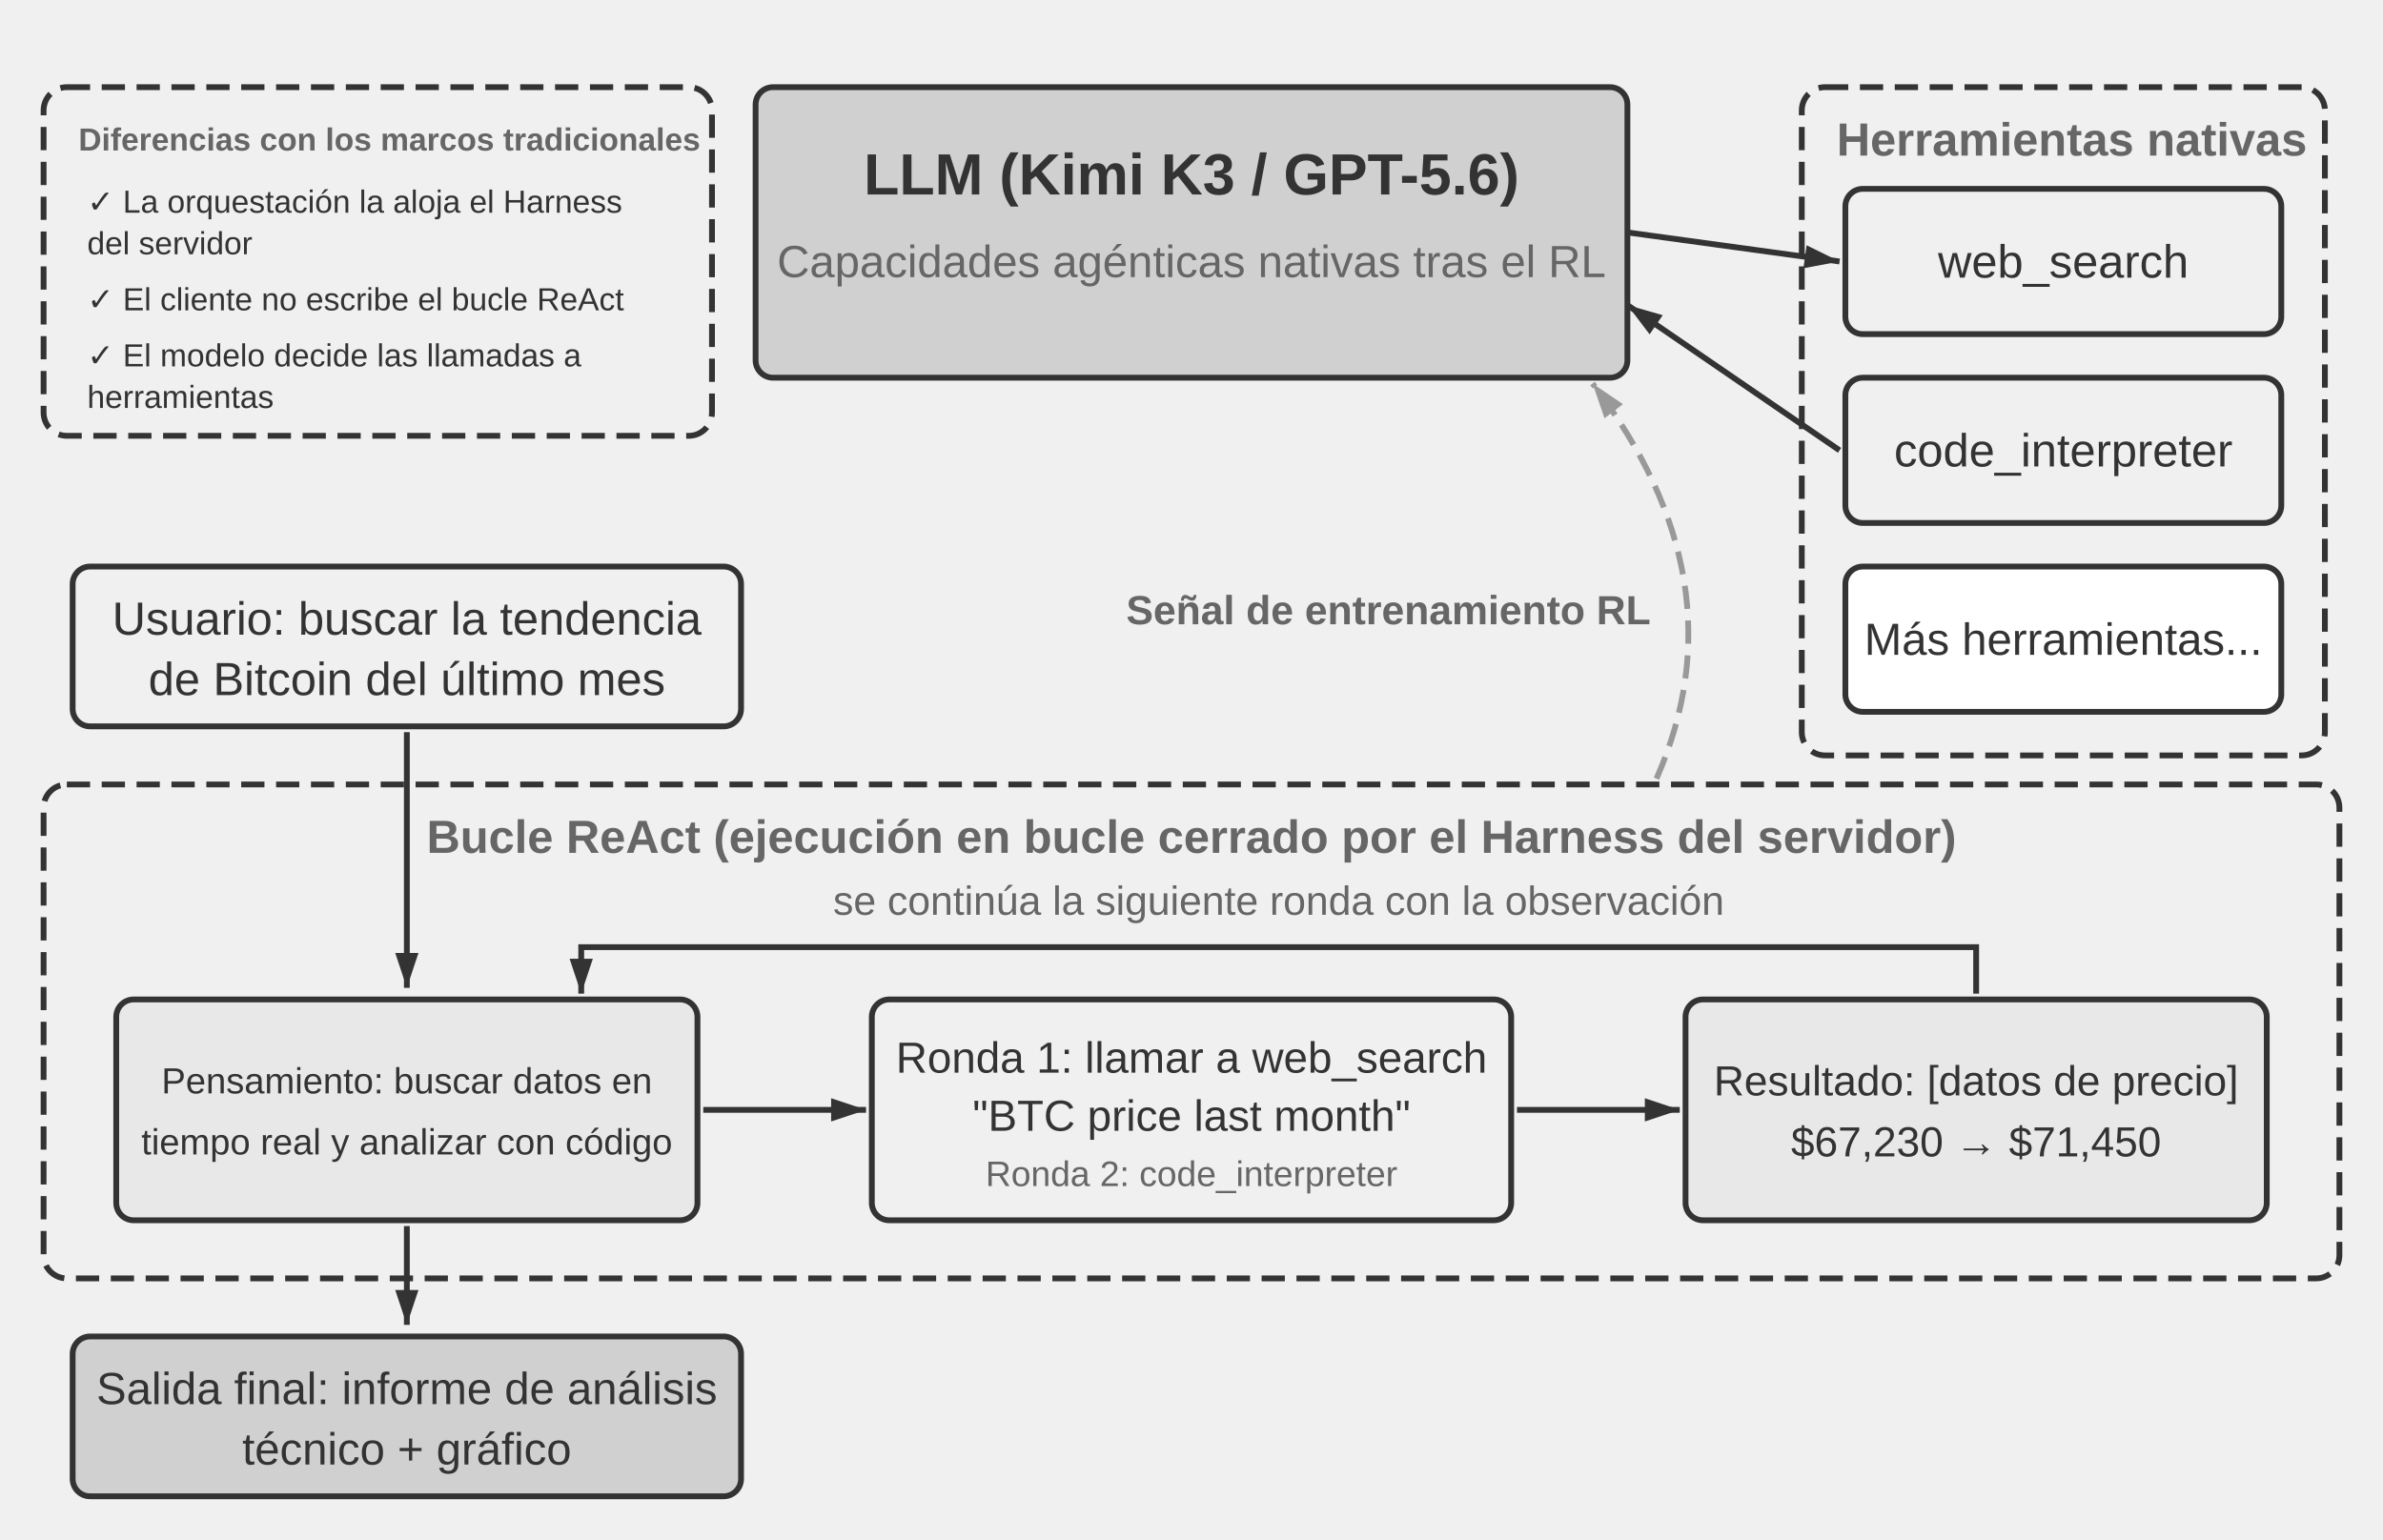
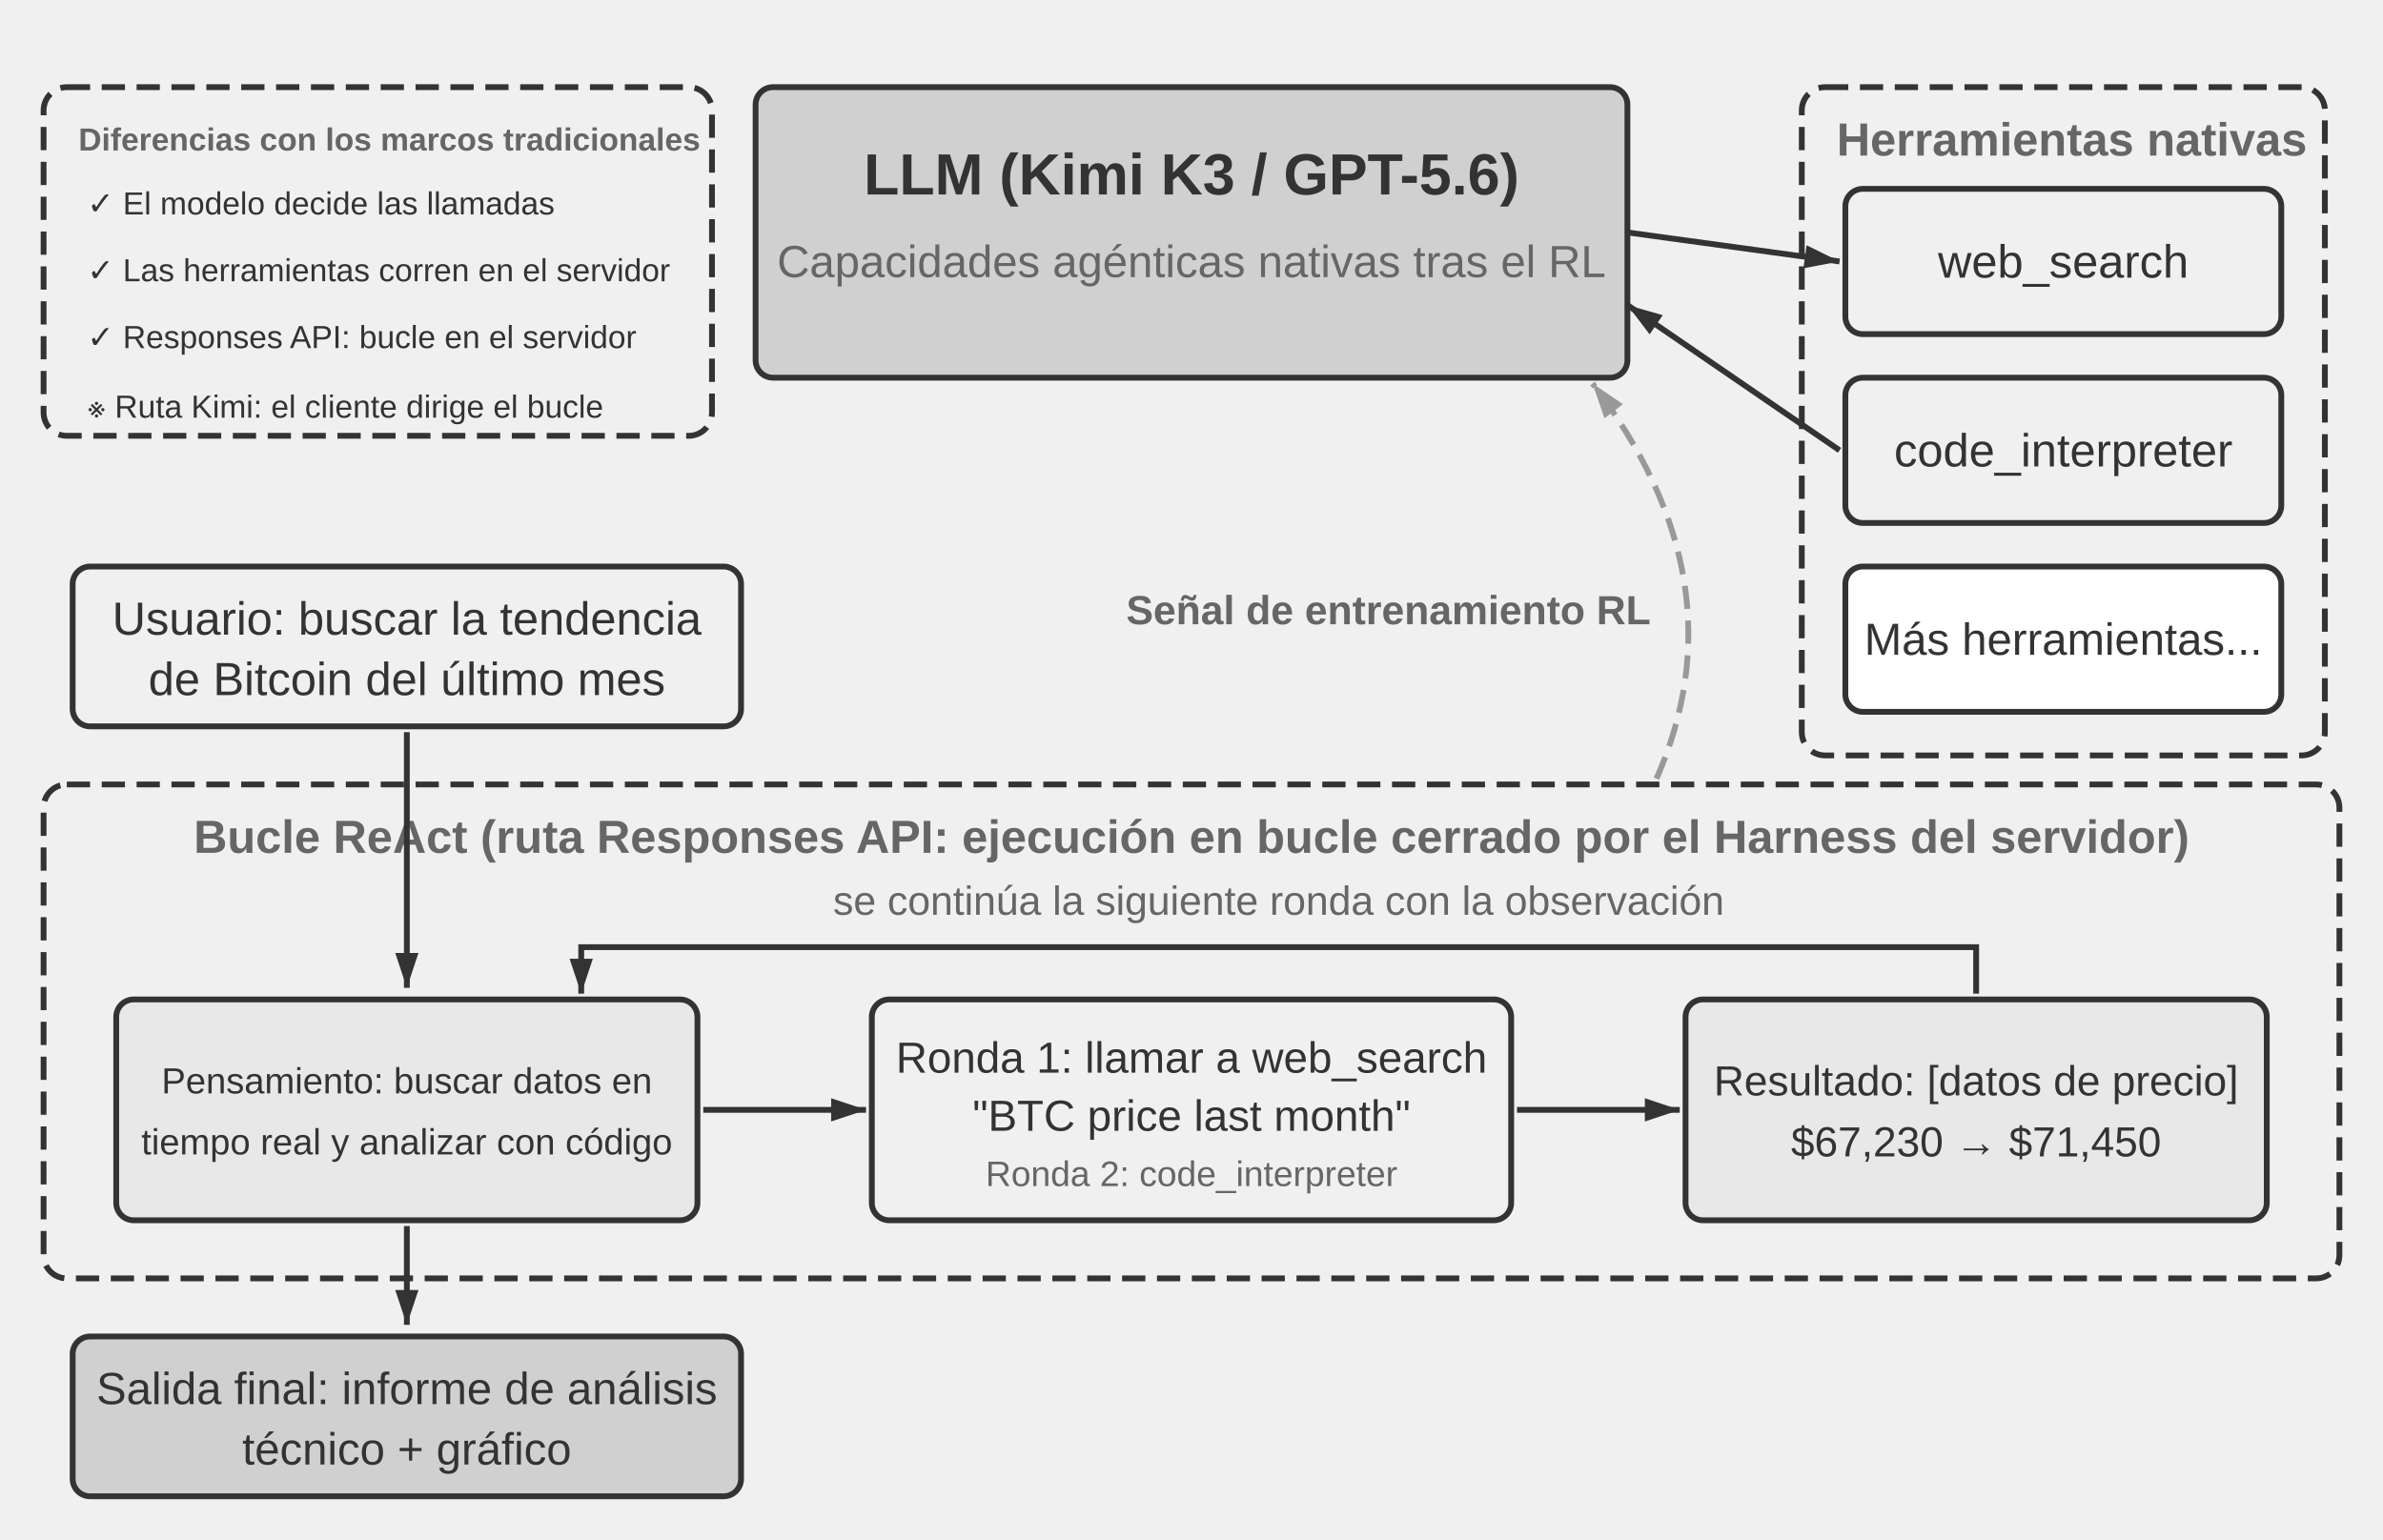
<svg xmlns="http://www.w3.org/2000/svg" viewBox="0 40 820 530" width="820" height="530" style="background:#ffffff">
  <defs>
    <marker id="ah" markerUnits="userSpaceOnUse" markerWidth="12" markerHeight="8" refX="12" refY="4" orient="auto">
      <polygon points="0 0, 12 4, 0 8" fill="#333333" />
    </marker>
    <marker id="ah-light" markerUnits="userSpaceOnUse" markerWidth="12" markerHeight="8" refX="12" refY="4" orient="auto">
      <polygon points="0 0, 12 4, 0 8" fill="#999999" />
    </marker>
  </defs>
  <rect x="260" y="70" width="300" height="100" rx="6" fill="#d0d0d0" stroke="#333333" stroke-width="2" />
  <text x="410" y="100" font-family="Arial, 'Helvetica Neue', Helvetica, 'PingFang SC', 'Microsoft YaHei', sans-serif" font-size="20" fill="#333333" text-anchor="middle" dominant-baseline="central" font-weight="bold">LLM (Kimi K3 / GPT-5.6)</text>
  <text x="410" y="130" font-family="Arial, 'Helvetica Neue', Helvetica, 'PingFang SC', 'Microsoft YaHei', sans-serif" font-size="15.5" fill="#666666" text-anchor="middle" dominant-baseline="central" font-weight="normal">Capacidades agénticas nativas tras el RL</text>
  <rect x="620" y="70" width="180" height="230" rx="8" fill="none" stroke="#333333" stroke-width="2" stroke-dasharray="8,4" />
  <text x="632" y="88" font-family="Arial, 'Helvetica Neue', Helvetica, 'PingFang SC', 'Microsoft YaHei', sans-serif" font-size="16" fill="#666666" text-anchor="start" dominant-baseline="central" font-weight="bold">Herramientas nativas</text>
  <rect x="635" y="105" width="150" height="50" rx="6" fill="#f0f0f0" stroke="#333333" stroke-width="2" />
  <text x="710" y="130" font-family="Arial, 'Helvetica Neue', Helvetica, 'PingFang SC', 'Microsoft YaHei', sans-serif" font-size="16" fill="#333333" text-anchor="middle" dominant-baseline="central" font-weight="normal">web_search</text>
  <rect x="635" y="170" width="150" height="50" rx="6" fill="#f0f0f0" stroke="#333333" stroke-width="2" />
  <text x="710" y="195" font-family="Arial, 'Helvetica Neue', Helvetica, 'PingFang SC', 'Microsoft YaHei', sans-serif" font-size="16" fill="#333333" text-anchor="middle" dominant-baseline="central" font-weight="normal">code_interpreter</text>
  <rect x="635" y="235" width="150" height="50" rx="6" fill="#ffffff" stroke="#333333" stroke-width="2" />
  <text x="710" y="260" font-family="Arial, 'Helvetica Neue', Helvetica, 'PingFang SC', 'Microsoft YaHei', sans-serif" font-size="15.5" fill="#333333" text-anchor="middle" dominant-baseline="central" font-weight="normal">Más herramientas...</text>
  <line x1="560" y1="120" x2="633" y2="130" stroke="#333333" stroke-width="2" marker-end="url(#ah)" />
  <line x1="633" y1="195" x2="560" y2="145" stroke="#333333" stroke-width="2" marker-end="url(#ah)" />
  <path d="M 570,308 Q 600,240 548,172" fill="none" stroke="#999999" stroke-width="2" stroke-dasharray="8,4" marker-end="url(#ah-light)" />
  <text x="568" y="250" font-family="Arial, 'Helvetica Neue', Helvetica, 'PingFang SC', 'Microsoft YaHei', sans-serif" font-size="14" fill="#666666" text-anchor="end" dominant-baseline="central" font-weight="bold">Señal de entrenamiento RL</text>
  <rect x="25" y="235" width="230" height="55" rx="6" fill="#f0f0f0" stroke="#333333" stroke-width="2" />
  <text x="140" y="252.9" font-family="Arial, 'Helvetica Neue', Helvetica, 'PingFang SC', 'Microsoft YaHei', sans-serif" font-size="16" fill="#333333" text-anchor="middle" dominant-baseline="central" font-weight="normal">Usuario: buscar la tendencia</text>
  <text x="140" y="273.7" font-family="Arial, 'Helvetica Neue', Helvetica, 'PingFang SC', 'Microsoft YaHei', sans-serif" font-size="16" fill="#333333" text-anchor="middle" dominant-baseline="central" font-weight="normal">de Bitcoin del último mes</text>
  <rect x="15" y="310" width="790" height="170" rx="8" fill="none" stroke="#333333" stroke-width="2" stroke-dasharray="8,4" />
-   <text x="410" y="328" font-family="Arial, 'Helvetica Neue', Helvetica, 'PingFang SC', 'Microsoft YaHei', sans-serif" font-size="16" fill="#666666" text-anchor="middle" dominant-baseline="central" font-weight="bold">Bucle ReAct (ejecución en bucle cerrado por el Harness del servidor)</text>
+   <text x="410" y="328" font-family="Arial, 'Helvetica Neue', Helvetica, 'PingFang SC', 'Microsoft YaHei', sans-serif" font-size="16" fill="#666666" text-anchor="middle" dominant-baseline="central" font-weight="bold">Bucle ReAct (ruta Responses API: ejecución en bucle cerrado por el Harness del servidor)</text>
  <line x1="140" y1="292" x2="140" y2="380" stroke="#333333" stroke-width="2" marker-end="url(#ah)" />
  <text x="440" y="350" font-family="Arial, 'Helvetica Neue', Helvetica, 'PingFang SC', 'Microsoft YaHei', sans-serif" font-size="14" fill="#666666" text-anchor="middle" dominant-baseline="central" font-weight="normal">se continúa la siguiente ronda con la observación</text>
  <path d="M 680,382 L 680,366 L 200,366 L 200,382" fill="none" stroke="#333333" stroke-width="2" marker-end="url(#ah)" />
  <rect x="40" y="384" width="200" height="76" rx="6" fill="#e8e8e8" stroke="#333333" stroke-width="2" />
  <text x="140" y="412" font-family="Arial, 'Helvetica Neue', Helvetica, 'PingFang SC', 'Microsoft YaHei', sans-serif" font-size="12.5" fill="#333333" text-anchor="middle" dominant-baseline="central" font-weight="normal">Pensamiento: buscar datos en</text>
  <text x="140" y="433" font-family="Arial, 'Helvetica Neue', Helvetica, 'PingFang SC', 'Microsoft YaHei', sans-serif" font-size="12.5" fill="#333333" text-anchor="middle" dominant-baseline="central" font-weight="normal">tiempo real y analizar con código</text>
  <line x1="242" y1="422" x2="298" y2="422" stroke="#333333" stroke-width="2" marker-end="url(#ah)" />
  <rect x="300" y="384" width="220" height="76" rx="6" fill="#f0f0f0" stroke="#333333" stroke-width="2" />
  <text x="410" y="404" font-family="Arial, 'Helvetica Neue', Helvetica, 'PingFang SC', 'Microsoft YaHei', sans-serif" font-size="15" fill="#333333" text-anchor="middle" dominant-baseline="central" font-weight="normal">Ronda 1: llamar a web_search</text>
  <text x="410" y="424" font-family="Arial, 'Helvetica Neue', Helvetica, 'PingFang SC', 'Microsoft YaHei', sans-serif" font-size="15" fill="#333333" text-anchor="middle" dominant-baseline="central" font-weight="normal">"BTC price last month"</text>
  <text x="410" y="444" font-family="Arial, 'Helvetica Neue', Helvetica, 'PingFang SC', 'Microsoft YaHei', sans-serif" font-size="12.2" fill="#666666" text-anchor="middle" dominant-baseline="central" font-weight="normal">Ronda 2: code_interpreter</text>
  <line x1="522" y1="422" x2="578" y2="422" stroke="#333333" stroke-width="2" marker-end="url(#ah)" />
  <rect x="580" y="384" width="200" height="76" rx="6" fill="#e8e8e8" stroke="#333333" stroke-width="2" />
  <text x="680" y="412" font-family="Arial, 'Helvetica Neue', Helvetica, 'PingFang SC', 'Microsoft YaHei', sans-serif" font-size="14.5" fill="#333333" text-anchor="middle" dominant-baseline="central" font-weight="normal">Resultado: [datos de precio]</text>
  <text x="680" y="433" font-family="Arial, 'Helvetica Neue', Helvetica, 'PingFang SC', 'Microsoft YaHei', sans-serif" font-size="14.5" fill="#333333" text-anchor="middle" dominant-baseline="central" font-weight="normal">$67,230 → $71,450</text>
  <line x1="140" y1="462" x2="140" y2="496" stroke="#333333" stroke-width="2" marker-end="url(#ah)" />
  <rect x="25" y="500" width="230" height="55" rx="6" fill="#d0d0d0" stroke="#333333" stroke-width="2" />
  <text x="140" y="517.9" font-family="Arial, 'Helvetica Neue', Helvetica, 'PingFang SC', 'Microsoft YaHei', sans-serif" font-size="15.5" fill="#333333" text-anchor="middle" dominant-baseline="central" font-weight="normal">Salida final: informe de análisis</text>
  <text x="140" y="538.7" font-family="Arial, 'Helvetica Neue', Helvetica, 'PingFang SC', 'Microsoft YaHei', sans-serif" font-size="15.5" fill="#333333" text-anchor="middle" dominant-baseline="central" font-weight="normal">técnico + gráfico</text>
  <rect x="15" y="70" width="230" height="120" rx="8" fill="none" stroke="#333333" stroke-width="2" stroke-dasharray="8,4" />
  <text x="27" y="88" font-family="Arial, 'Helvetica Neue', Helvetica, 'PingFang SC', 'Microsoft YaHei', sans-serif" font-size="11" fill="#666666" text-anchor="start" dominant-baseline="central" font-weight="bold">Diferencias con los marcos tradicionales</text>
-   <text x="30" y="109.4" font-family="Arial, 'Helvetica Neue', Helvetica, 'PingFang SC', 'Microsoft YaHei', sans-serif" font-size="11" fill="#333333" text-anchor="start" dominant-baseline="central" font-weight="normal">✓ La orquestación la aloja el Harness</text>
-   <text x="30" y="123.7" font-family="Arial, 'Helvetica Neue', Helvetica, 'PingFang SC', 'Microsoft YaHei', sans-serif" font-size="11" fill="#333333" text-anchor="start" dominant-baseline="central" font-weight="normal">del servidor</text>
-   <text x="30" y="143" font-family="Arial, 'Helvetica Neue', Helvetica, 'PingFang SC', 'Microsoft YaHei', sans-serif" font-size="11" fill="#333333" text-anchor="start" dominant-baseline="central" font-weight="normal">✓ El cliente no escribe el bucle ReAct</text>
-   <text x="30" y="162.3" font-family="Arial, 'Helvetica Neue', Helvetica, 'PingFang SC', 'Microsoft YaHei', sans-serif" font-size="11" fill="#333333" text-anchor="start" dominant-baseline="central" font-weight="normal">✓ El modelo decide las llamadas a</text>
-   <text x="30" y="176.6" font-family="Arial, 'Helvetica Neue', Helvetica, 'PingFang SC', 'Microsoft YaHei', sans-serif" font-size="11" fill="#333333" text-anchor="start" dominant-baseline="central" font-weight="normal">herramientas</text>
+   <text x="30" y="110" font-family="Arial, 'Helvetica Neue', Helvetica, 'PingFang SC', 'Microsoft YaHei', sans-serif" font-size="11" fill="#333333" text-anchor="start" dominant-baseline="central" font-weight="normal">✓ El modelo decide las llamadas</text>
+   <text x="30" y="133" font-family="Arial, 'Helvetica Neue', Helvetica, 'PingFang SC', 'Microsoft YaHei', sans-serif" font-size="11" fill="#333333" text-anchor="start" dominant-baseline="central" font-weight="normal">✓ Las herramientas corren en el servidor</text>
+   <text x="30" y="156" font-family="Arial, 'Helvetica Neue', Helvetica, 'PingFang SC', 'Microsoft YaHei', sans-serif" font-size="11" fill="#333333" text-anchor="start" dominant-baseline="central" font-weight="normal">✓ Responses API: bucle en el servidor</text>
+   <text x="30" y="179" font-family="Arial, 'Helvetica Neue', Helvetica, 'PingFang SC', 'Microsoft YaHei', sans-serif" font-size="11" fill="#333333" text-anchor="start" dominant-baseline="central" font-weight="normal">※ Ruta Kimi: el cliente dirige el bucle</text>
</svg>
